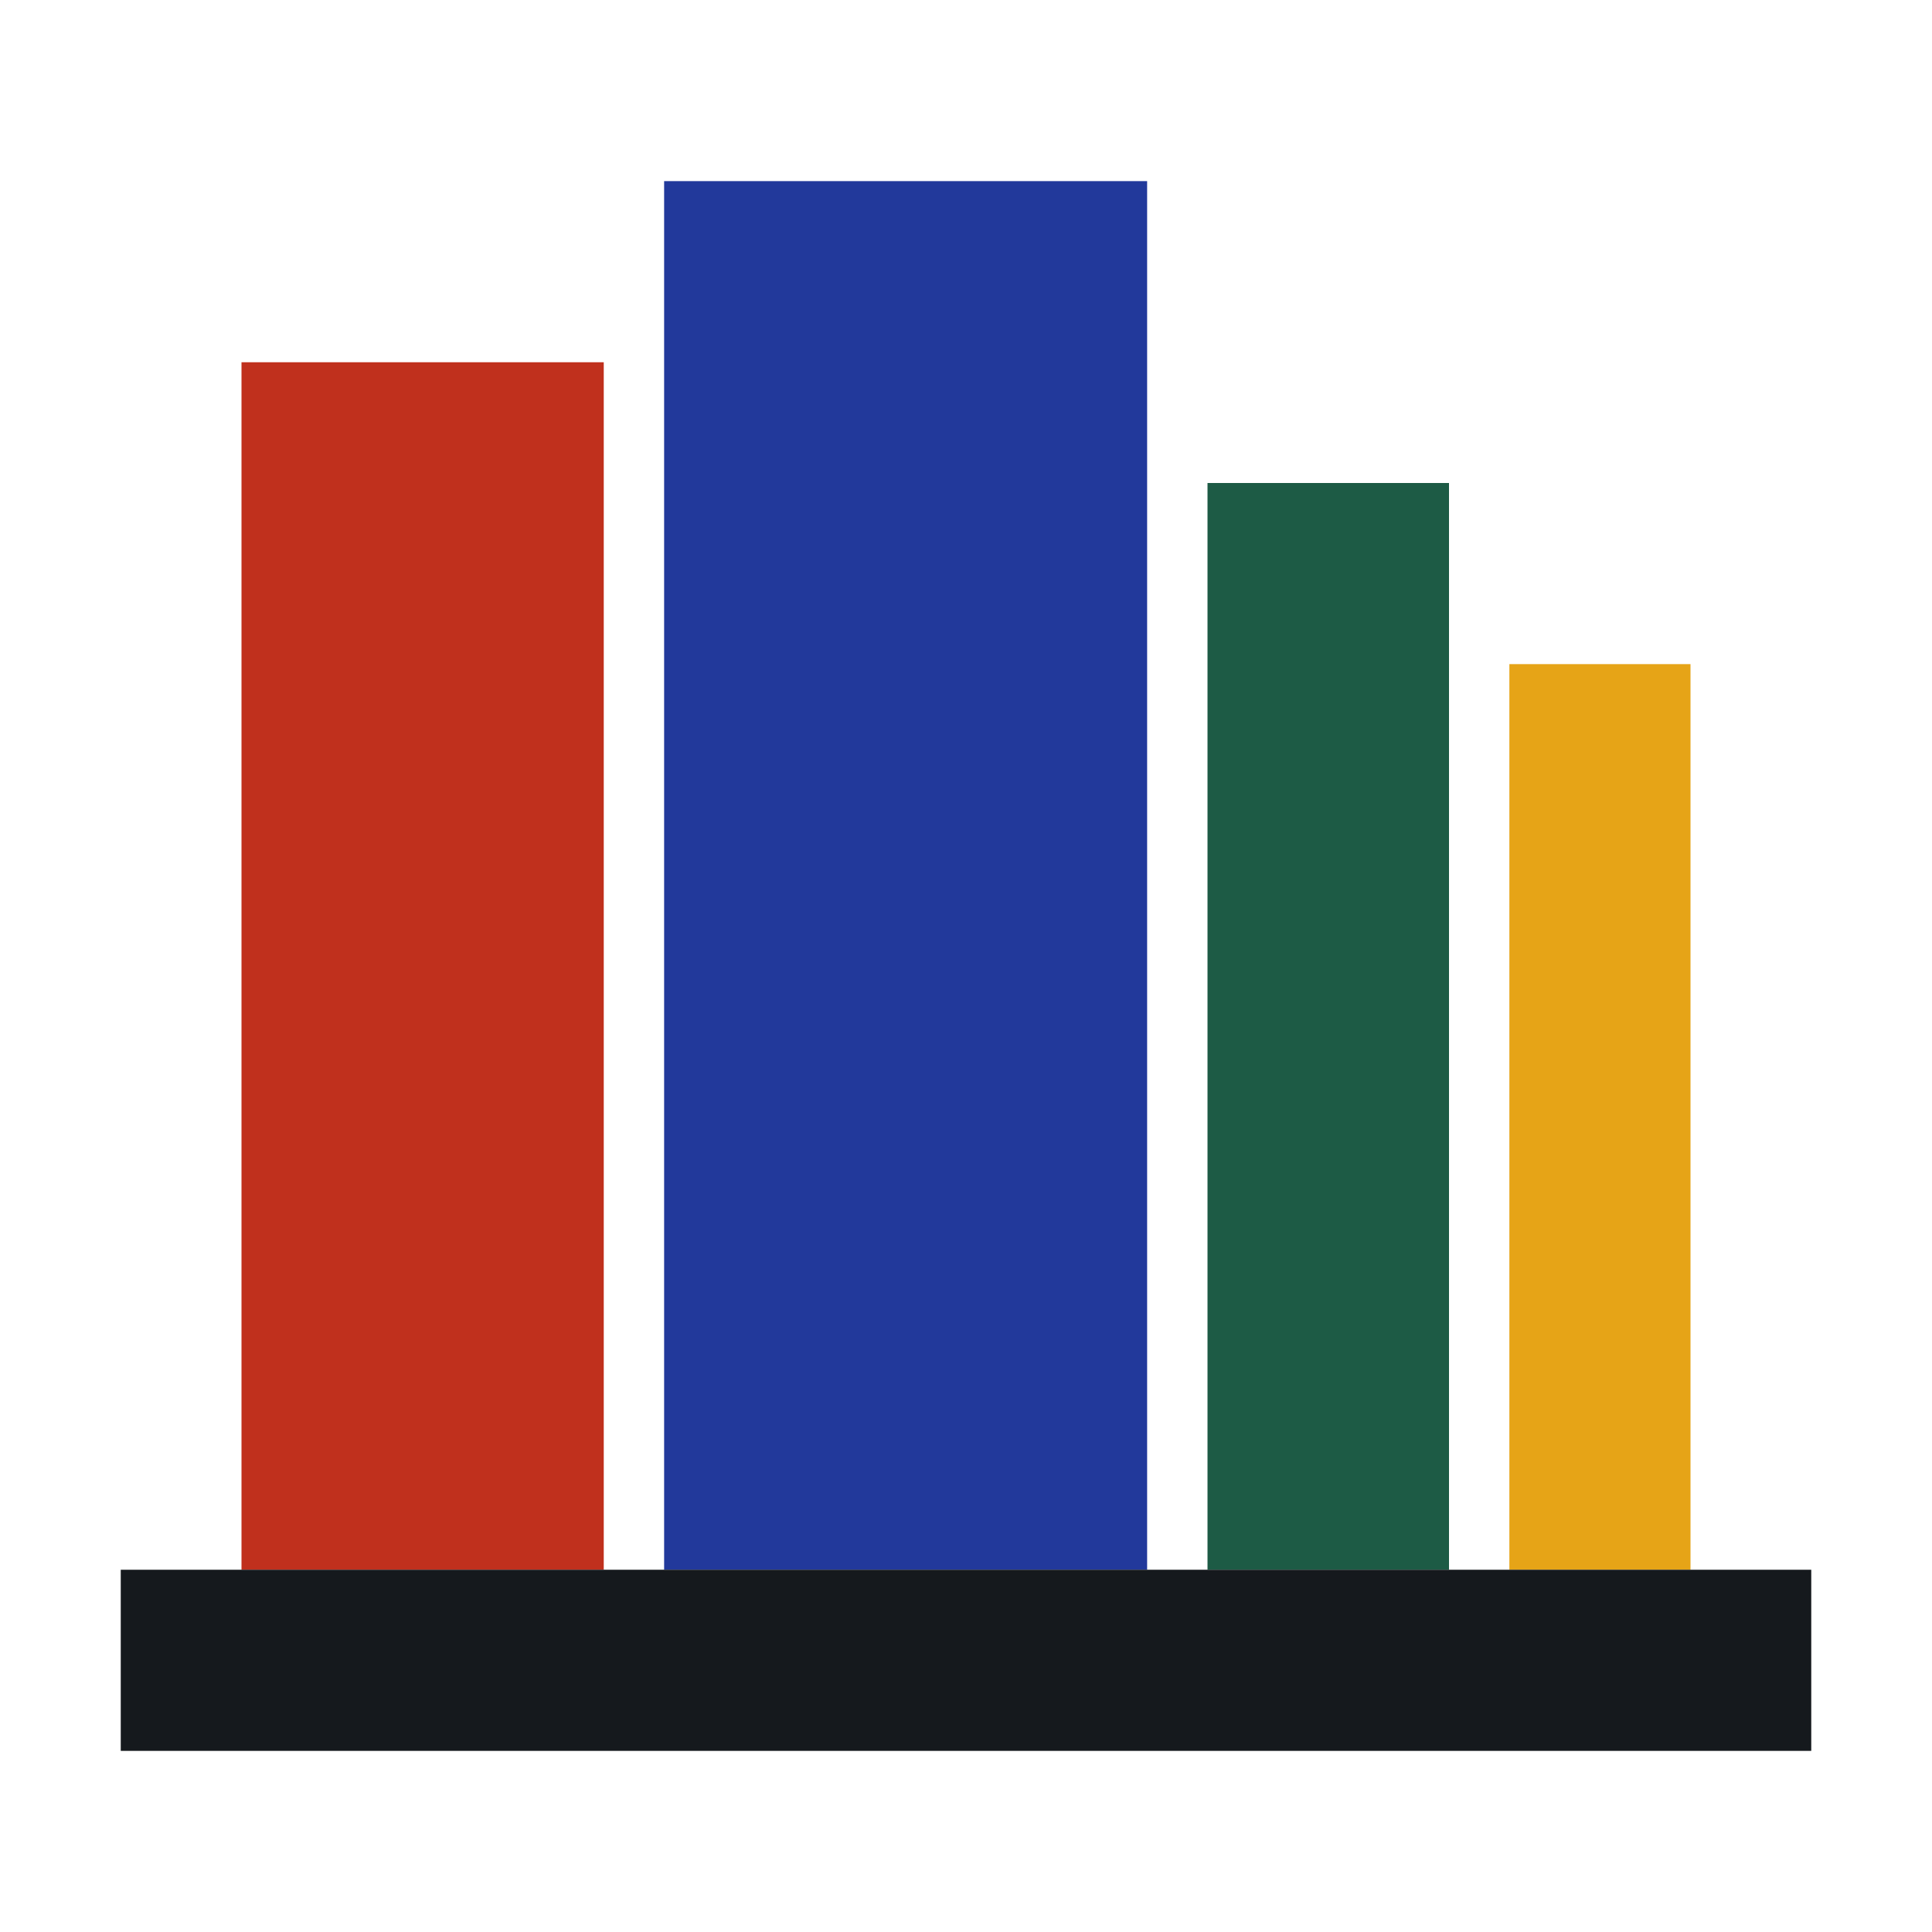
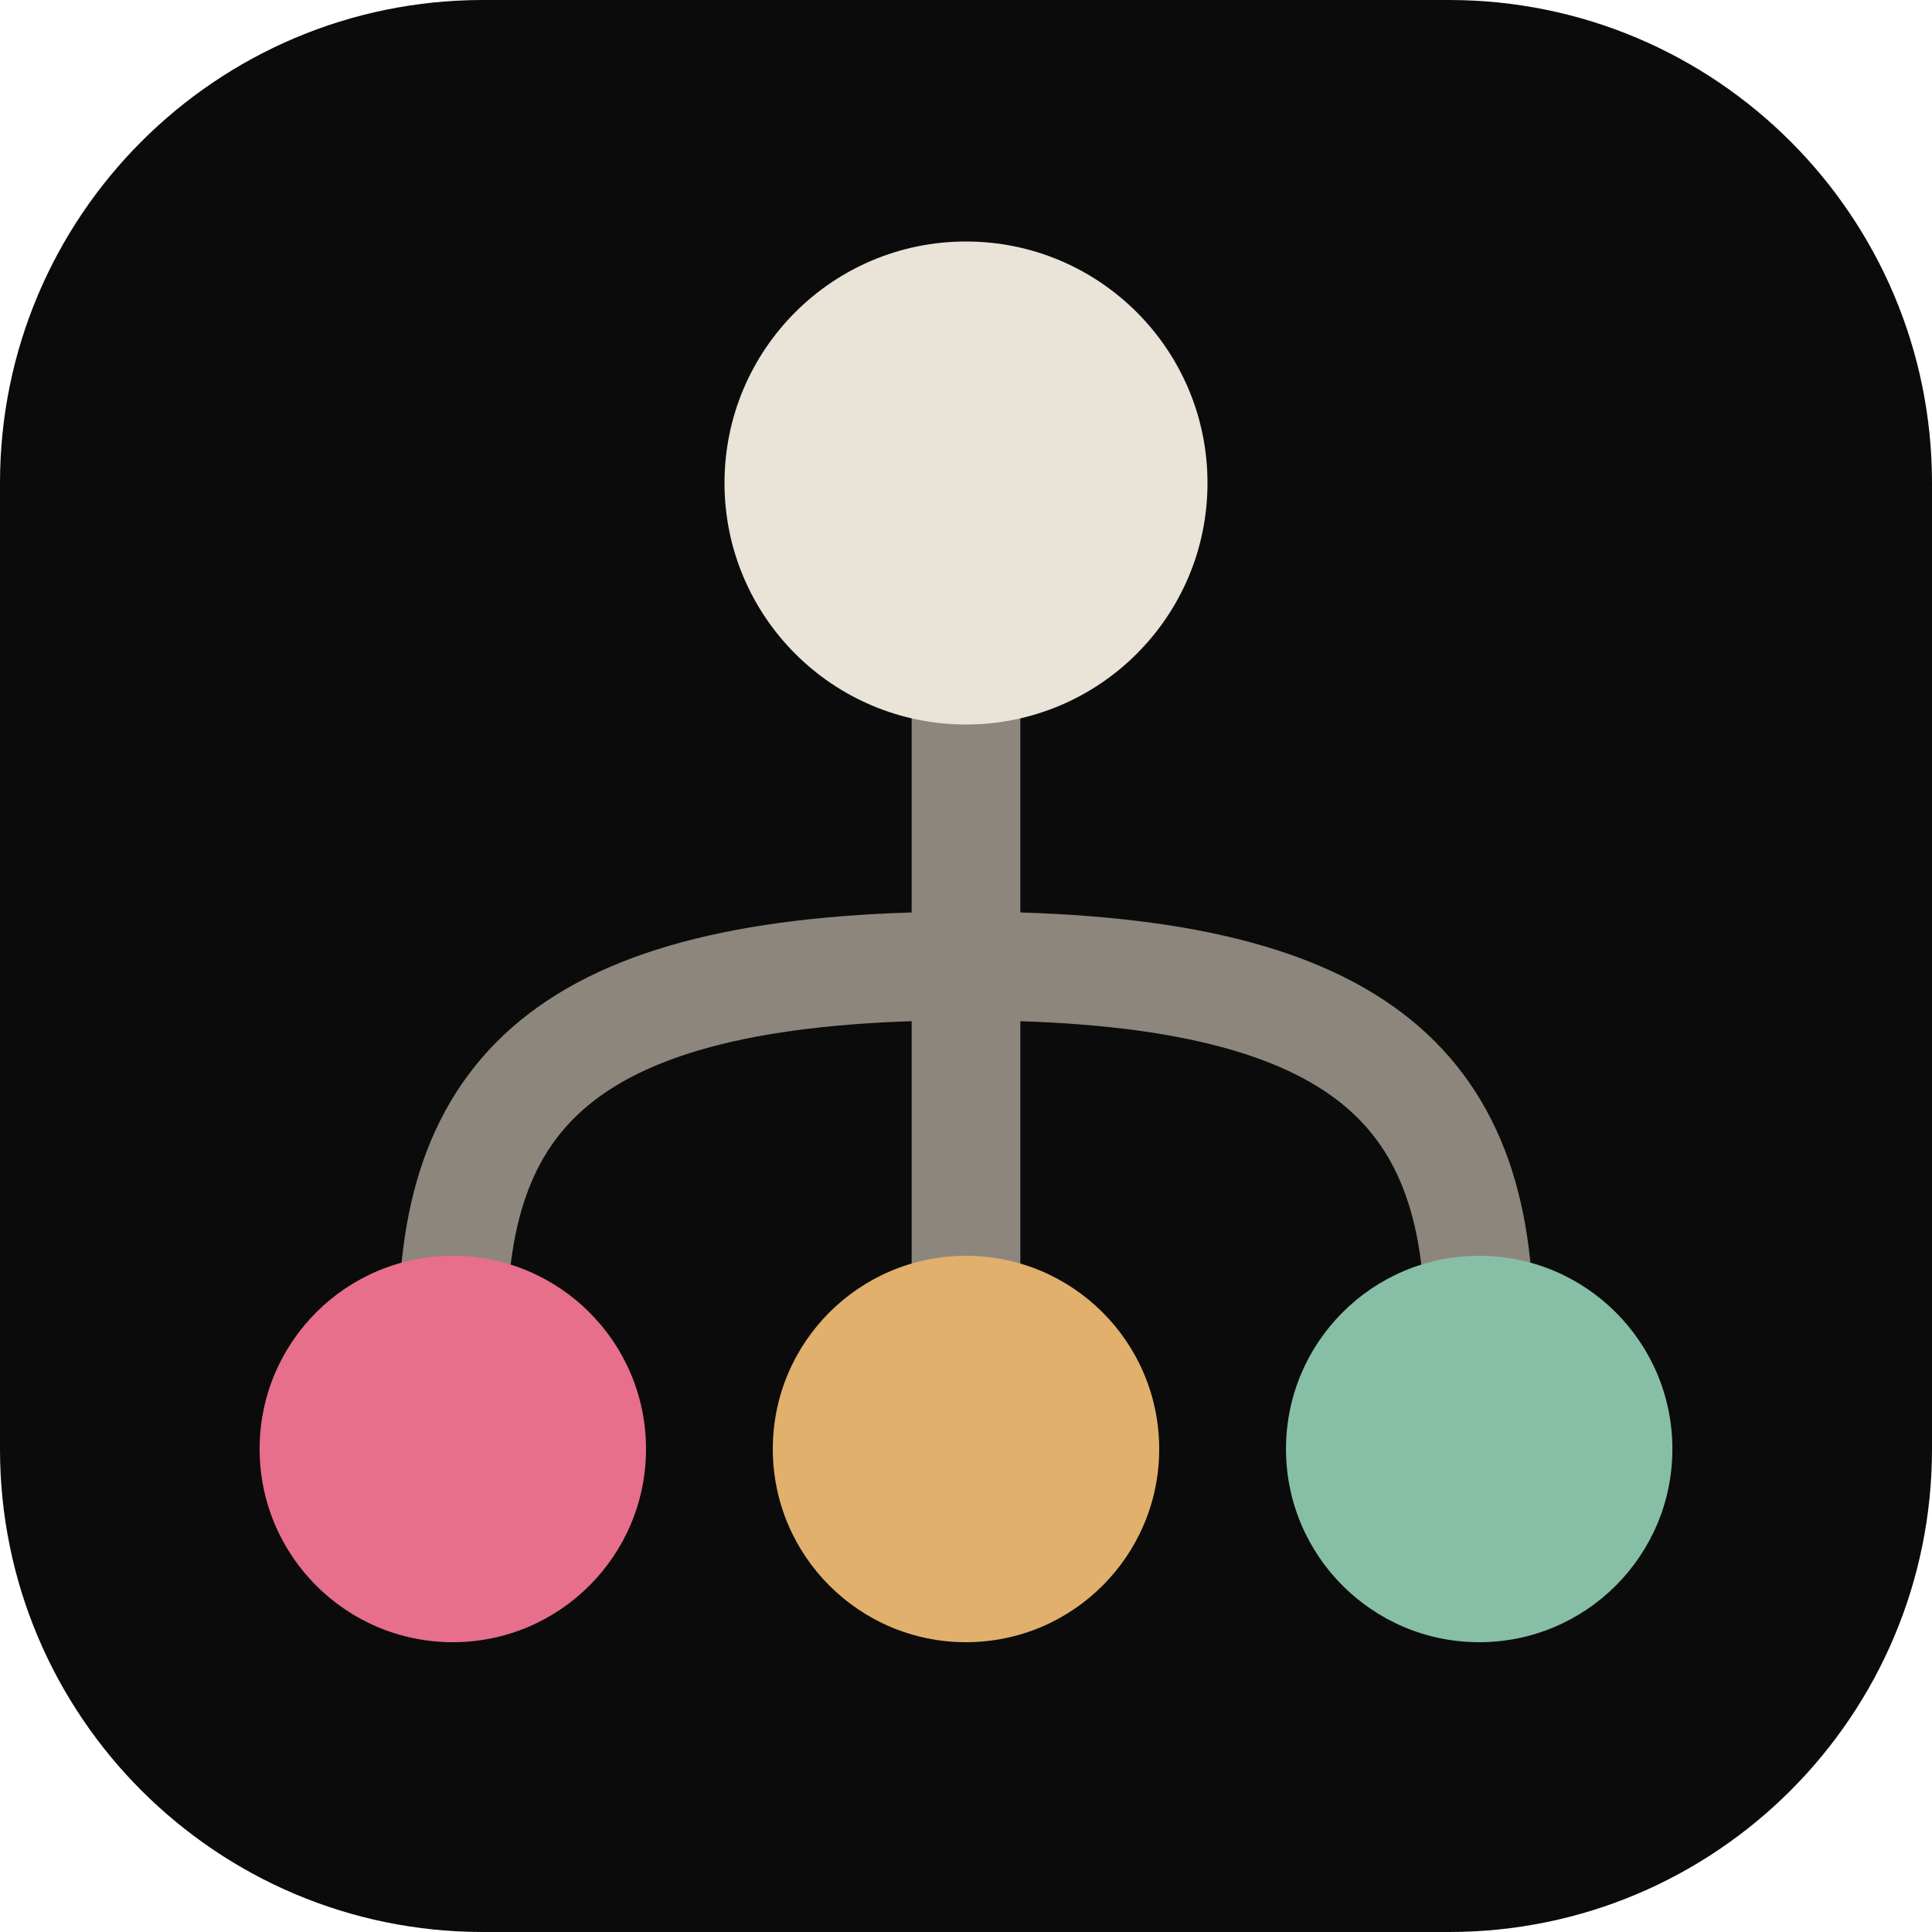
<svg xmlns="http://www.w3.org/2000/svg" viewBox="0 0 32 32">
-   <path fill="#c0301d" d="M4 6h6v20H4z" />
-   <path fill="#22399b" d="M11 3h8v23h-8z" />
-   <path fill="#1d5b45" d="M20 8h4v18h-4z" />
-   <path fill="#e6a417" d="M25 11h3v15h-3z" />
-   <path fill="#15191d" d="M2 26h28v3H2z" />
+   <rect width="32" height="32" rx="8" fill="#0b0b0b" />
+   <path d="M16 11v5M7.500 22c0-4 2-6 8.500-6s8.500 2 8.500 6M16 16v6" fill="none" stroke="#8d867c" stroke-width="1.800" />
+   <circle cx="16" cy="8" r="4" fill="#e9e3d8" />
+   <circle cx="7.500" cy="24" r="3.200" fill="#e76f8b" />
+   <circle cx="16" cy="24" r="3.200" fill="#e0b06c" />
+   <circle cx="24.500" cy="24" r="3.200" fill="#86bfa6" />
</svg>
